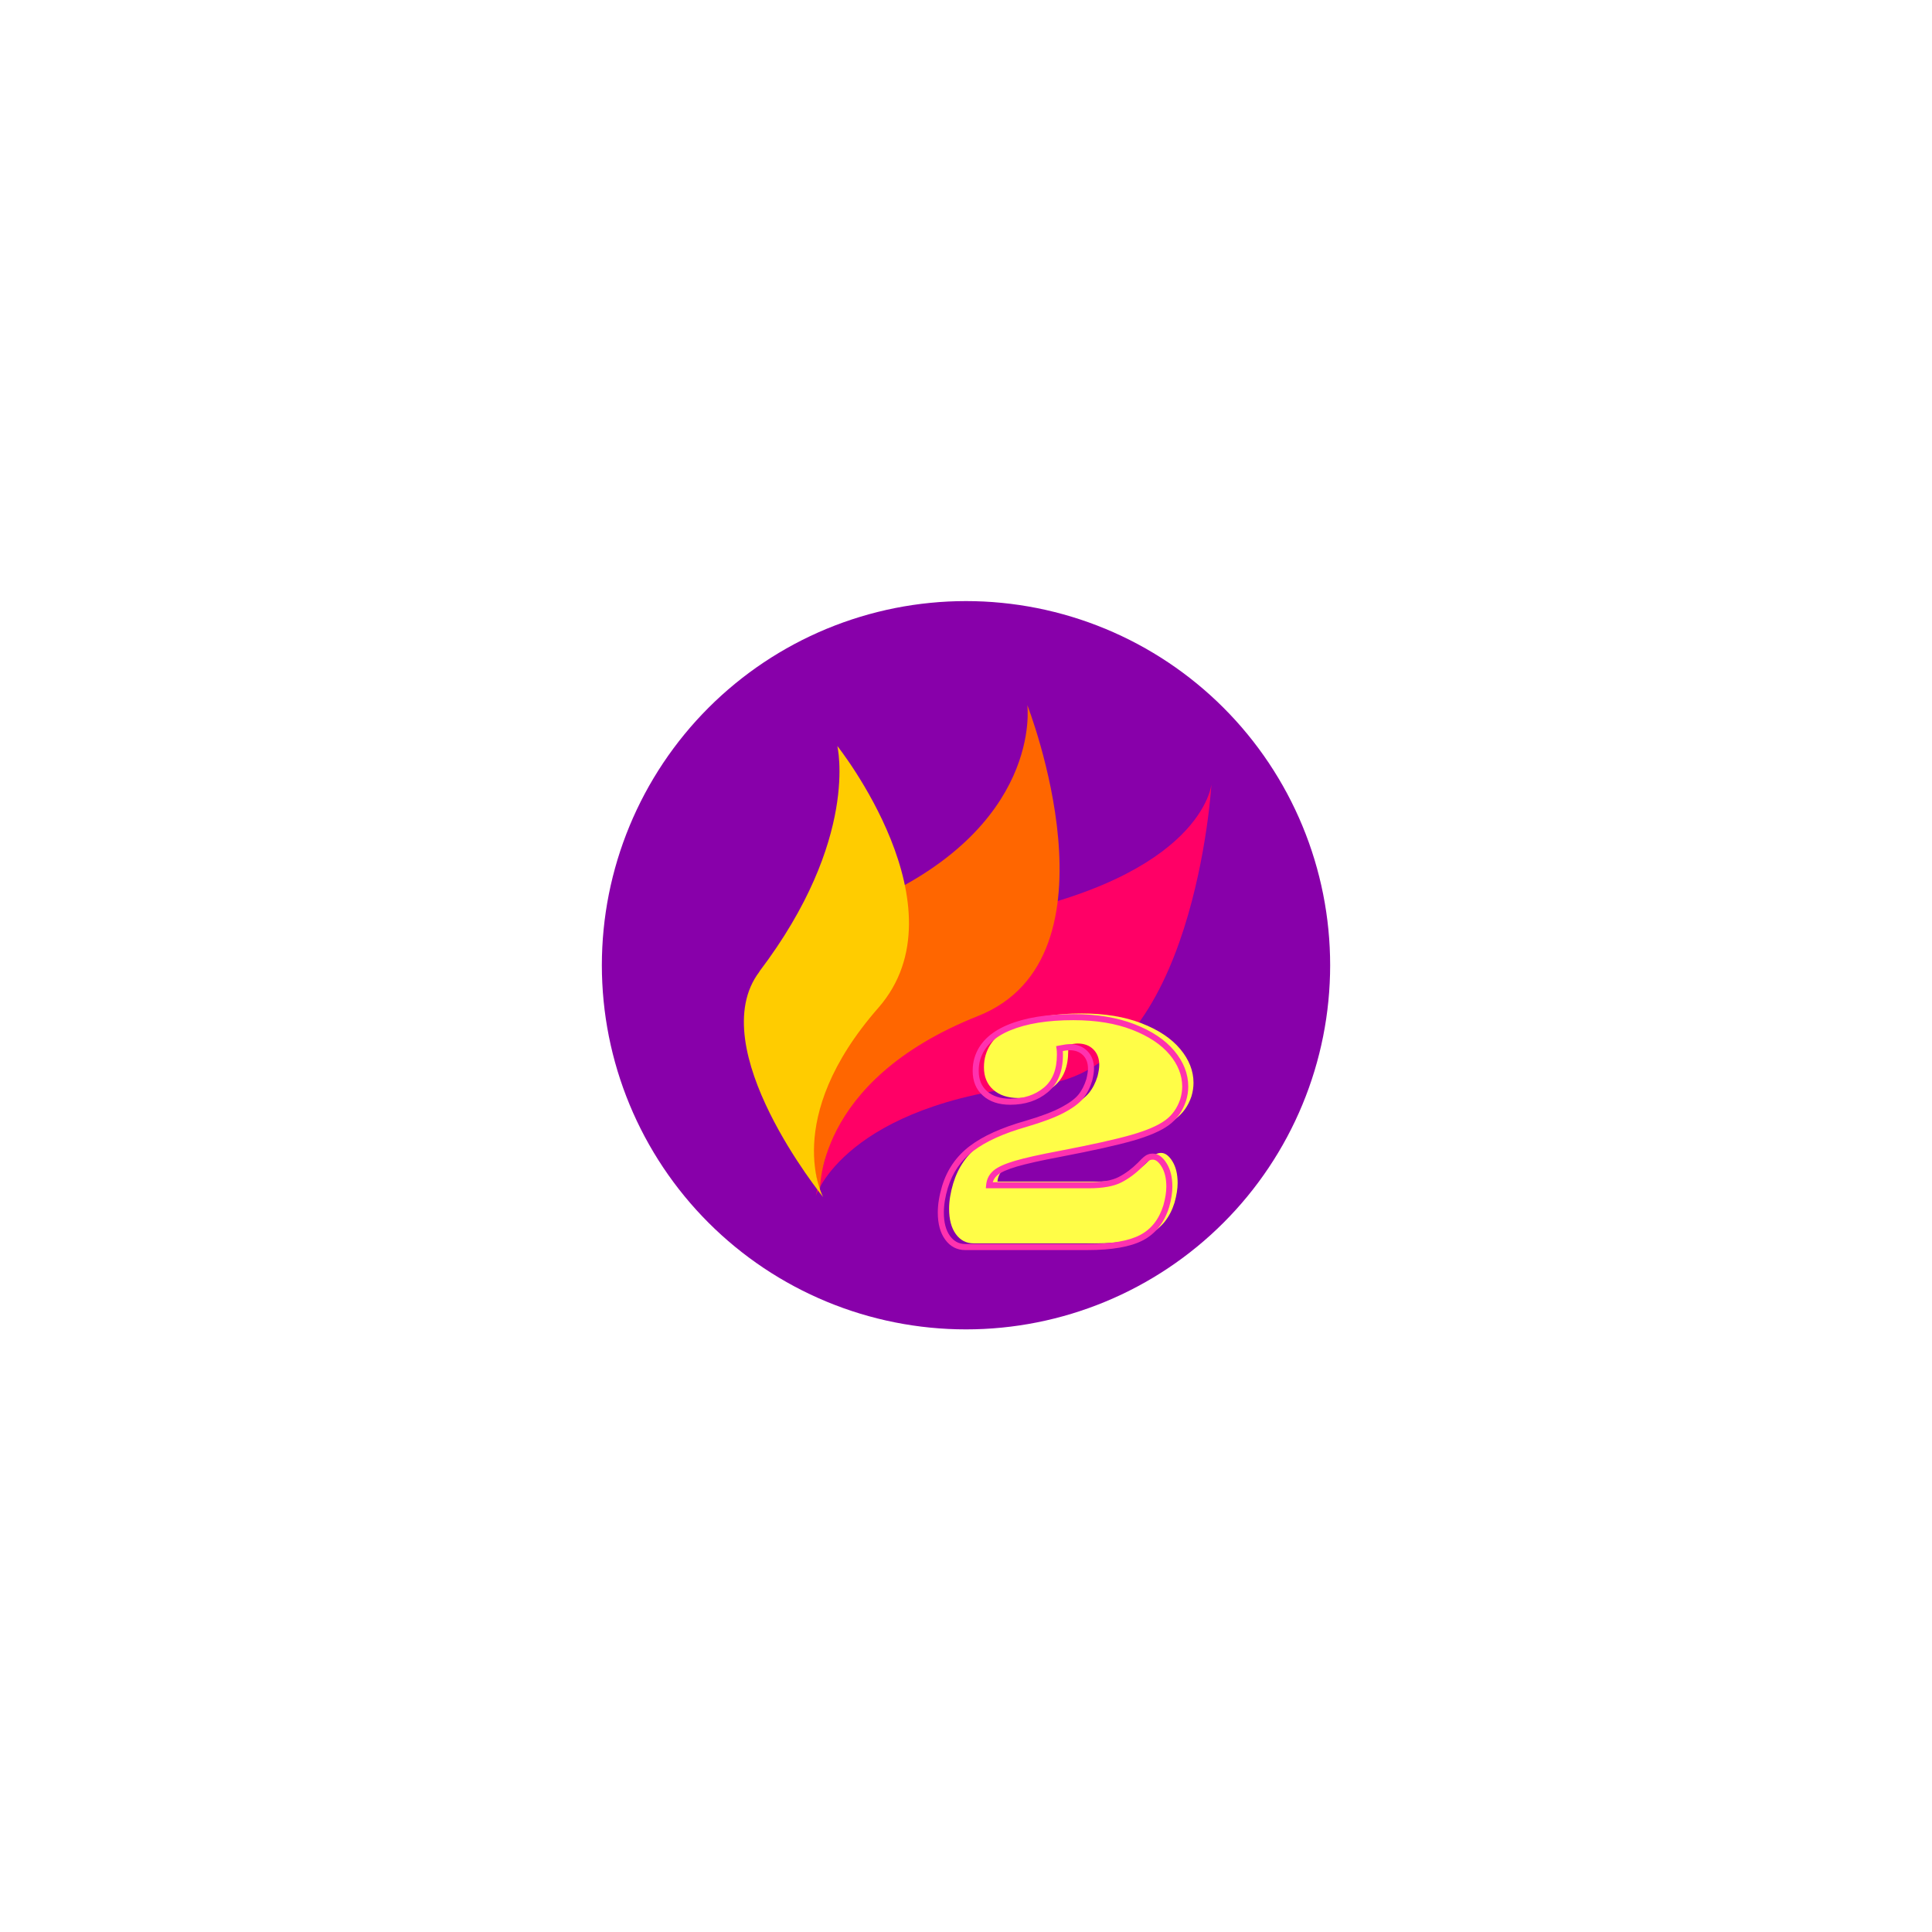
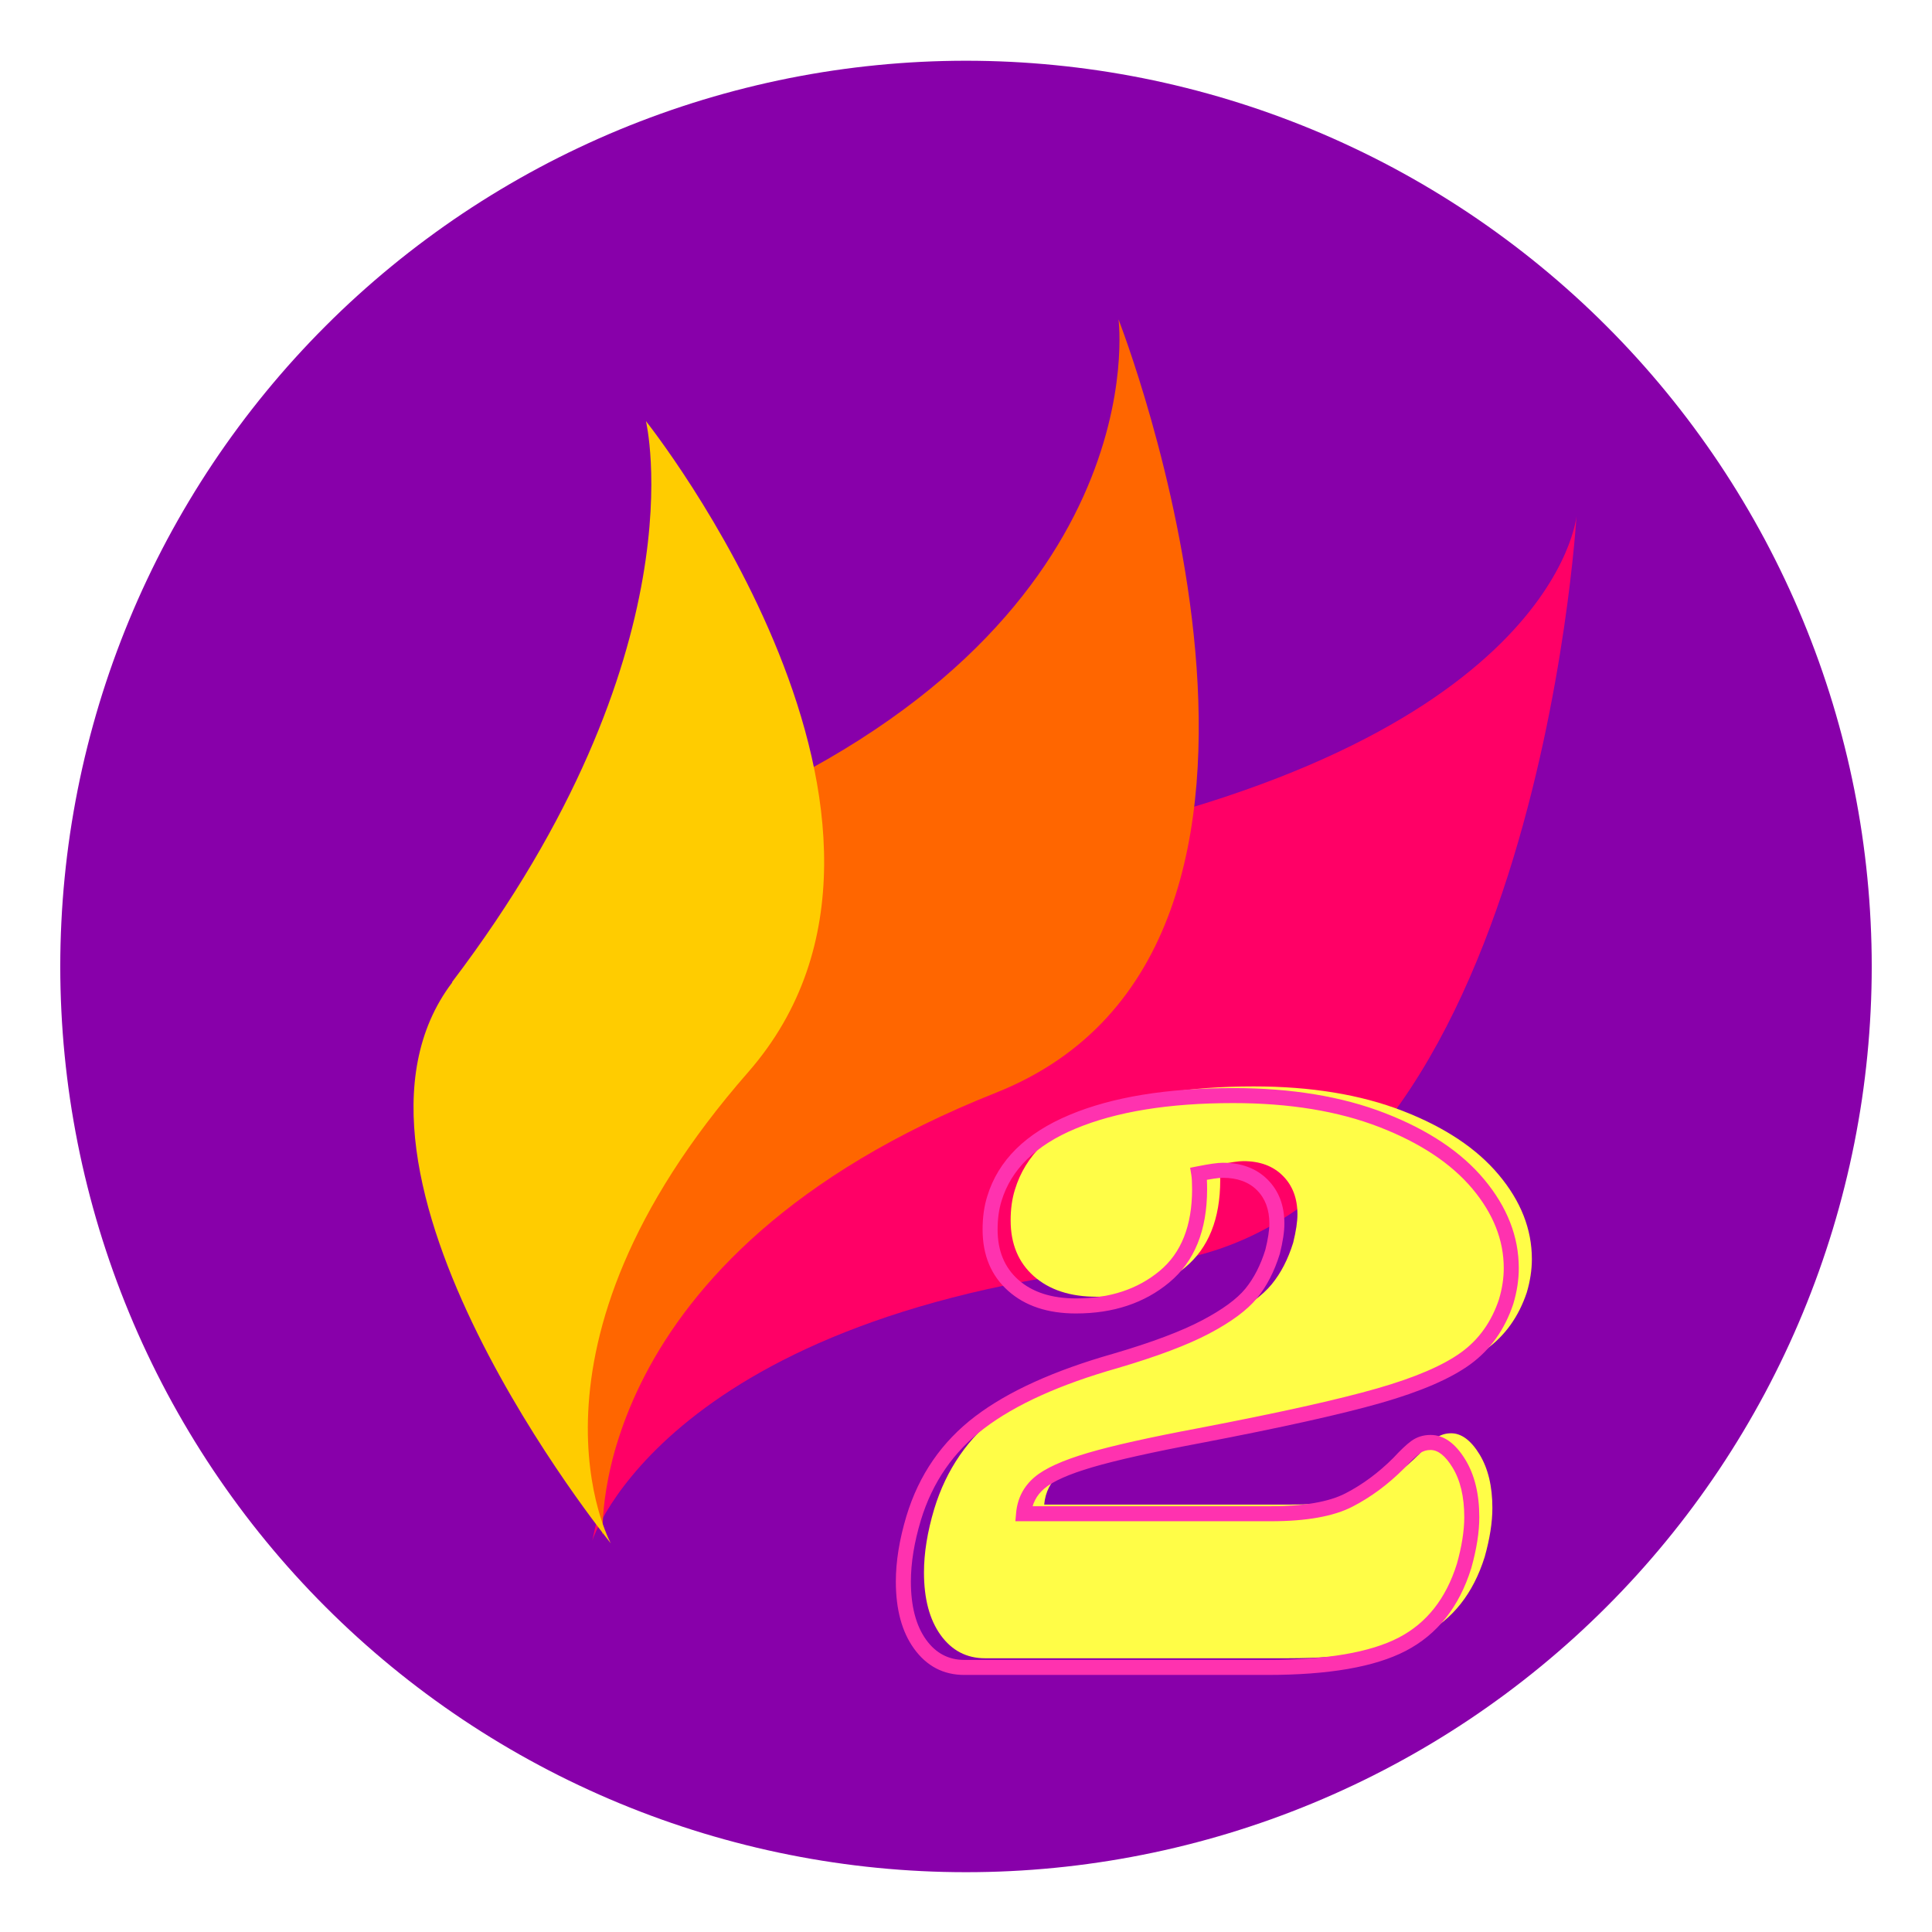
- <svg xmlns="http://www.w3.org/2000/svg" width="64" zoomAndPan="magnify" viewBox="0 0 810 810" height="64" preserveAspectRatio="xMidYMid meet" version="1.0">
+ <svg xmlns="http://www.w3.org/2000/svg" width="64" zoomAndPan="magnify" viewBox="242.17 241.77 325.66 325.66" height="64" preserveAspectRatio="xMidYMid meet" version="1.0">
  <defs>
    <g />
    <clipPath id="4164acbb92">
      <rect x="0" width="113" y="0" height="212" />
    </clipPath>
  </defs>
  <path fill="#8800aa" d="M 405 252.008 C 407.5 252.008 409.996 252.07 412.492 252.191 C 414.988 252.316 417.477 252.5 419.965 252.746 C 422.449 252.988 424.93 253.297 427.402 253.66 C 429.871 254.027 432.332 254.457 434.785 254.941 C 437.234 255.43 439.672 255.977 442.098 256.586 C 444.52 257.191 446.926 257.859 449.316 258.582 C 451.707 259.309 454.082 260.094 456.434 260.934 C 458.785 261.777 461.117 262.676 463.426 263.629 C 465.734 264.586 468.016 265.598 470.273 266.668 C 472.535 267.734 474.766 268.859 476.969 270.035 C 479.172 271.215 481.344 272.445 483.488 273.73 C 485.633 275.016 487.742 276.352 489.82 277.738 C 491.895 279.125 493.938 280.566 495.945 282.055 C 497.953 283.543 499.922 285.078 501.852 286.664 C 503.785 288.25 505.676 289.879 507.527 291.559 C 509.379 293.234 511.188 294.957 512.953 296.727 C 514.723 298.492 516.441 300.301 518.121 302.152 C 519.801 304.004 521.43 305.895 523.016 307.828 C 524.602 309.758 526.137 311.727 527.625 313.734 C 529.113 315.742 530.551 317.781 531.941 319.859 C 533.328 321.938 534.664 324.047 535.949 326.191 C 537.234 328.336 538.465 330.508 539.645 332.711 C 540.82 334.914 541.945 337.145 543.012 339.406 C 544.082 341.664 545.094 343.945 546.047 346.254 C 547.004 348.562 547.902 350.895 548.746 353.246 C 549.586 355.598 550.371 357.969 551.098 360.363 C 551.82 362.754 552.488 365.16 553.094 367.582 C 553.703 370.008 554.25 372.445 554.738 374.895 C 555.223 377.344 555.652 379.805 556.02 382.277 C 556.383 384.75 556.691 387.227 556.934 389.715 C 557.18 392.203 557.363 394.691 557.484 397.188 C 557.609 399.684 557.672 402.18 557.672 404.68 C 557.672 407.18 557.609 409.676 557.484 412.172 C 557.363 414.664 557.18 417.156 556.934 419.645 C 556.691 422.129 556.383 424.609 556.02 427.082 C 555.652 429.551 555.223 432.012 554.738 434.465 C 554.25 436.914 553.703 439.352 553.094 441.773 C 552.488 444.199 551.82 446.605 551.098 448.996 C 550.371 451.387 549.586 453.758 548.746 456.113 C 547.902 458.465 547.004 460.797 546.047 463.105 C 545.094 465.41 544.082 467.695 543.012 469.953 C 541.945 472.211 540.82 474.445 539.645 476.648 C 538.465 478.852 537.234 481.023 535.949 483.168 C 534.664 485.309 533.328 487.422 531.941 489.5 C 530.551 491.574 529.113 493.617 527.625 495.625 C 526.137 497.633 524.602 499.602 523.016 501.531 C 521.43 503.465 519.801 505.355 518.121 507.207 C 516.441 509.059 514.723 510.867 512.953 512.633 C 511.188 514.398 509.379 516.121 507.527 517.801 C 505.676 519.477 503.785 521.109 501.852 522.695 C 499.922 524.281 497.953 525.816 495.945 527.305 C 493.938 528.793 491.895 530.23 489.82 531.621 C 487.742 533.008 485.633 534.344 483.488 535.629 C 481.344 536.914 479.172 538.145 476.969 539.32 C 474.766 540.5 472.535 541.625 470.273 542.691 C 468.016 543.758 465.734 544.773 463.426 545.727 C 461.117 546.684 458.785 547.582 456.434 548.426 C 454.082 549.266 451.707 550.051 449.316 550.777 C 446.926 551.5 444.52 552.168 442.098 552.773 C 439.672 553.383 437.234 553.93 434.785 554.414 C 432.332 554.902 429.871 555.332 427.402 555.695 C 424.93 556.062 422.449 556.371 419.965 556.613 C 417.477 556.859 414.988 557.043 412.492 557.164 C 409.996 557.289 407.5 557.348 405 557.348 C 402.5 557.348 400.004 557.289 397.508 557.164 C 395.012 557.043 392.523 556.859 390.035 556.613 C 387.551 556.371 385.07 556.062 382.598 555.695 C 380.129 555.332 377.668 554.902 375.215 554.414 C 372.766 553.93 370.328 553.383 367.902 552.773 C 365.48 552.168 363.074 551.5 360.684 550.777 C 358.293 550.051 355.918 549.266 353.566 548.426 C 351.215 547.582 348.883 546.684 346.574 545.727 C 344.266 544.773 341.984 543.758 339.727 542.691 C 337.465 541.625 335.234 540.5 333.031 539.32 C 330.828 538.145 328.656 536.914 326.512 535.629 C 324.367 534.344 322.258 533.008 320.18 531.621 C 318.105 530.23 316.062 528.793 314.055 527.305 C 312.047 525.816 310.078 524.281 308.148 522.695 C 306.215 521.109 304.324 519.477 302.473 517.801 C 300.621 516.121 298.812 514.398 297.047 512.633 C 295.277 510.867 293.559 509.059 291.879 507.207 C 290.199 505.355 288.57 503.465 286.984 501.531 C 285.398 499.602 283.863 497.633 282.375 495.625 C 280.887 493.617 279.449 491.574 278.059 489.5 C 276.672 487.422 275.336 485.309 274.051 483.168 C 272.766 481.023 271.535 478.852 270.355 476.648 C 269.18 474.445 268.055 472.211 266.988 469.953 C 265.918 467.695 264.906 465.41 263.953 463.105 C 262.996 460.797 262.098 458.465 261.254 456.113 C 260.414 453.758 259.629 451.387 258.902 448.996 C 258.18 446.605 257.512 444.199 256.906 441.773 C 256.297 439.352 255.75 436.914 255.262 434.465 C 254.777 432.012 254.348 429.551 253.98 427.082 C 253.617 424.609 253.309 422.129 253.066 419.645 C 252.82 417.156 252.637 414.664 252.516 412.172 C 252.391 409.676 252.328 407.18 252.328 404.68 C 252.328 402.18 252.391 399.684 252.516 397.188 C 252.637 394.691 252.82 392.203 253.066 389.715 C 253.309 387.227 253.617 384.75 253.98 382.277 C 254.348 379.805 254.777 377.344 255.262 374.895 C 255.75 372.445 256.297 370.008 256.906 367.582 C 257.512 365.16 258.18 362.754 258.902 360.363 C 259.629 357.969 260.414 355.598 261.254 353.246 C 262.098 350.895 262.996 348.562 263.953 346.254 C 264.906 343.945 265.918 341.664 266.988 339.406 C 268.055 337.145 269.18 334.914 270.355 332.711 C 271.535 330.508 272.766 328.336 274.051 326.191 C 275.336 324.047 276.672 321.938 278.059 319.859 C 279.449 317.781 280.887 315.742 282.375 313.734 C 283.863 311.727 285.398 309.758 286.984 307.828 C 288.57 305.895 290.199 304.004 291.879 302.152 C 293.559 300.301 295.277 298.492 297.047 296.727 C 298.812 294.957 300.621 293.234 302.473 291.559 C 304.324 289.879 306.215 288.25 308.148 286.664 C 310.078 285.078 312.047 283.543 314.055 282.055 C 316.062 280.566 318.105 279.125 320.18 277.738 C 322.258 276.352 324.367 275.016 326.512 273.73 C 328.656 272.445 330.828 271.215 333.031 270.035 C 335.234 268.859 337.465 267.734 339.727 266.668 C 341.984 265.598 344.266 264.586 346.574 263.629 C 348.883 262.676 351.215 261.777 353.566 260.934 C 355.918 260.094 358.293 259.309 360.684 258.582 C 363.074 257.859 365.48 257.191 367.902 256.586 C 370.328 255.977 372.766 255.43 375.215 254.941 C 377.668 254.457 380.129 254.027 382.598 253.66 C 385.07 253.297 387.551 252.988 390.035 252.746 C 392.523 252.5 395.012 252.316 397.508 252.191 C 400.004 252.07 402.5 252.008 405 252.008 Z M 405 252.008 " fill-opacity="1" fill-rule="nonzero" />
  <path fill="#ff0066" d="M 415.98 384.469 C 504.5 367.383 507.902 328.777 507.902 328.777 C 507.902 328.777 500.93 448.422 436.238 454.75 C 354.258 462.773 342.012 501.445 342.012 501.445 C 342.012 501.445 363.934 394.516 415.98 384.469 Z M 415.98 384.469 " fill-opacity="1" fill-rule="nonzero" />
  <path fill="#ff6600" d="M 362.57 379.188 C 437.574 347.43 430.707 295.605 430.707 295.605 C 430.707 295.605 472.117 401.32 410.035 425.965 C 340.684 453.496 343.77 500.527 343.77 500.527 C 343.77 500.527 318.516 397.848 362.57 379.191 Z M 362.57 379.188 " fill-opacity="1" fill-rule="nonzero" />
  <path fill="#ffcc00" d="M 318.383 407.293 C 360.523 351.723 351.047 312.75 351.047 312.75 C 351.047 312.75 405 380.449 368.297 422.48 C 327.254 469.324 345.129 501.914 345.129 501.914 C 345.129 501.914 294.211 439.262 318.383 407.391 Z M 318.383 407.293 " fill-opacity="1" fill-rule="nonzero" />
  <g transform="matrix(1, 0, 0, 1, 391, 374)">
    <g clip-path="url(#4164acbb92)">
      <g fill="#fffd47" fill-opacity="1">
        <g transform="translate(5.321658, 147.2877)">
          <g>
            <path d="M 57.172 -96.391 C 66.816 -96.391 75.188 -95.016 82.281 -92.266 C 89.375 -89.516 94.773 -85.922 98.484 -81.484 C 102.203 -77.047 104.062 -72.316 104.062 -67.297 C 104.062 -65.461 103.773 -63.582 103.203 -61.656 C 101.848 -57.602 99.578 -54.414 96.391 -52.094 C 93.203 -49.781 88.328 -47.68 81.766 -45.797 C 75.211 -43.922 65.133 -41.68 51.531 -39.078 C 43.32 -37.535 37.164 -36.16 33.062 -34.953 C 28.969 -33.742 26.125 -32.461 24.531 -31.109 C 22.938 -29.766 22.047 -28.031 21.859 -25.906 L 63.531 -25.906 C 69.32 -25.906 73.711 -26.676 76.703 -28.219 C 79.703 -29.758 82.504 -31.836 85.109 -34.453 C 86.266 -35.703 87.203 -36.594 87.922 -37.125 C 88.648 -37.656 89.492 -37.922 90.453 -37.922 C 92.191 -37.922 93.785 -36.738 95.234 -34.375 C 96.68 -32.008 97.406 -28.992 97.406 -25.328 C 97.406 -22.91 96.973 -20.16 96.109 -17.078 C 94.172 -10.898 90.691 -6.508 85.672 -3.906 C 80.66 -1.301 73.086 0 62.953 0 L 11.875 0 C 8.781 0 6.289 -1.301 4.406 -3.906 C 2.531 -6.508 1.594 -10.031 1.594 -14.469 C 1.594 -17.75 2.172 -21.32 3.328 -25.188 C 5.359 -31.844 9.07 -37.219 14.469 -41.312 C 19.875 -45.414 27.5 -48.867 37.344 -51.672 C 43.906 -53.598 48.969 -55.5 52.531 -57.375 C 56.102 -59.258 58.66 -61.145 60.203 -63.031 C 61.754 -64.914 62.961 -67.254 63.828 -70.047 C 64.305 -71.984 64.547 -73.578 64.547 -74.828 C 64.547 -77.523 63.723 -79.691 62.078 -81.328 C 60.441 -82.973 58.227 -83.797 55.438 -83.797 C 54.664 -83.797 53.312 -83.602 51.375 -83.219 C 51.477 -82.645 51.531 -81.773 51.531 -80.609 C 51.531 -74.055 49.551 -69.141 45.594 -65.859 C 41.633 -62.578 36.664 -60.938 30.688 -60.938 C 26.25 -60.938 22.723 -62.094 20.109 -64.406 C 17.504 -66.719 16.203 -69.852 16.203 -73.812 C 16.203 -75.738 16.445 -77.477 16.938 -79.031 C 18.676 -84.719 23.066 -89.031 30.109 -91.969 C 37.148 -94.914 46.172 -96.391 57.172 -96.391 Z M 57.172 -96.391 " />
          </g>
        </g>
      </g>
      <g fill="#ff32af" fill-opacity="1">
        <g transform="translate(1.850915, 148.833)">
          <g>
            <path d="M 57.168 -97.656 C 66.977 -97.656 75.496 -96.254 82.738 -93.445 C 90.031 -90.617 95.605 -86.902 99.461 -82.297 C 103.371 -77.621 105.328 -72.625 105.328 -67.301 C 105.328 -65.344 105.02 -63.34 104.406 -61.293 L 104.398 -61.273 L 104.395 -61.254 C 102.957 -56.945 100.539 -53.555 97.137 -51.078 C 93.832 -48.676 88.828 -46.512 82.121 -44.59 C 75.523 -42.699 65.402 -40.445 51.762 -37.832 C 43.602 -36.297 37.488 -34.93 33.43 -33.738 C 29.5 -32.582 26.809 -31.387 25.352 -30.152 C 24.023 -29.023 23.277 -27.57 23.117 -25.793 L 21.855 -25.906 L 21.855 -27.172 L 63.535 -27.172 C 69.121 -27.172 73.316 -27.898 76.125 -29.348 C 79 -30.832 81.695 -32.828 84.207 -35.34 L 85.102 -34.445 L 84.172 -35.305 C 85.383 -36.617 86.387 -37.566 87.176 -38.145 C 88.121 -38.84 89.215 -39.188 90.457 -39.188 C 92.668 -39.188 94.617 -37.801 96.312 -35.035 C 97.883 -32.469 98.672 -29.23 98.672 -25.328 C 98.672 -22.801 98.219 -19.934 97.32 -16.734 L 97.316 -16.719 L 97.309 -16.699 C 95.273 -10.191 91.594 -5.551 86.266 -2.785 C 81.062 -0.082 73.297 1.266 62.957 1.266 L 11.867 1.266 C 8.348 1.266 5.523 -0.211 3.387 -3.168 C 1.348 -5.992 0.324 -9.762 0.324 -14.473 C 0.324 -17.879 0.922 -21.57 2.117 -25.547 C 4.223 -32.469 8.086 -38.062 13.707 -42.328 C 19.238 -46.527 27 -50.047 36.992 -52.887 C 43.469 -54.789 48.453 -56.664 51.945 -58.508 C 55.367 -60.309 57.793 -62.082 59.23 -63.832 C 60.668 -65.586 61.797 -67.785 62.617 -70.426 L 63.824 -70.051 L 62.598 -70.355 C 63.055 -72.188 63.285 -73.676 63.285 -74.824 C 63.285 -77.176 62.586 -79.051 61.195 -80.441 C 59.801 -81.836 57.879 -82.531 55.434 -82.531 C 54.742 -82.531 53.477 -82.348 51.629 -81.977 L 51.379 -83.219 L 52.629 -83.43 C 52.738 -82.781 52.789 -81.844 52.789 -80.613 C 52.789 -73.656 50.66 -68.41 46.398 -64.879 C 42.207 -61.402 36.969 -59.664 30.684 -59.664 C 25.922 -59.664 22.121 -60.93 19.277 -63.457 C 16.387 -66.027 14.945 -69.477 14.945 -73.812 C 14.945 -75.871 15.203 -77.734 15.727 -79.402 C 17.574 -85.469 22.207 -90.047 29.617 -93.145 C 36.816 -96.152 46 -97.656 57.168 -97.656 Z M 57.168 -95.125 C 46.34 -95.125 37.48 -93.684 30.594 -90.809 C 23.914 -88.02 19.766 -83.965 18.141 -78.645 C 17.699 -77.223 17.477 -75.613 17.477 -73.812 C 17.477 -70.234 18.637 -67.414 20.957 -65.352 C 23.324 -63.25 26.566 -62.199 30.684 -62.199 C 36.359 -62.199 41.059 -63.742 44.781 -66.828 C 48.434 -69.855 50.258 -74.449 50.258 -80.613 C 50.258 -81.703 50.215 -82.5 50.129 -83.012 L 49.93 -84.223 L 51.133 -84.461 C 53.145 -84.863 54.578 -85.066 55.434 -85.066 C 58.578 -85.066 61.098 -84.121 62.984 -82.234 C 64.871 -80.348 65.816 -77.879 65.816 -74.824 C 65.816 -73.469 65.562 -71.773 65.055 -69.742 L 65.047 -69.707 L 65.035 -69.676 C 64.117 -66.719 62.836 -64.234 61.188 -62.227 C 59.535 -60.215 56.848 -58.227 53.129 -56.266 C 49.484 -54.344 44.336 -52.406 37.688 -50.449 C 27.996 -47.695 20.516 -44.316 15.238 -40.312 C 10.055 -36.375 6.488 -31.211 4.543 -24.82 C 3.418 -21.078 2.859 -17.629 2.859 -14.473 C 2.859 -10.309 3.719 -7.031 5.441 -4.648 C 7.07 -2.395 9.211 -1.266 11.867 -1.266 L 62.957 -1.266 C 72.883 -1.266 80.262 -2.52 85.098 -5.031 C 89.801 -7.477 93.066 -11.617 94.891 -17.457 L 96.102 -17.078 L 94.883 -17.422 C 95.719 -20.398 96.137 -23.031 96.137 -25.328 C 96.137 -28.758 95.477 -31.551 94.152 -33.711 C 92.953 -35.672 91.719 -36.652 90.457 -36.652 C 89.77 -36.652 89.172 -36.469 88.672 -36.102 C 88.016 -35.621 87.133 -34.781 86.031 -33.586 L 86.016 -33.566 L 85.996 -33.551 C 83.301 -30.852 80.395 -28.699 77.289 -27.098 C 74.113 -25.461 69.531 -24.641 63.535 -24.641 L 20.469 -24.641 L 20.594 -26.02 C 20.816 -28.488 21.855 -30.508 23.711 -32.082 C 25.441 -33.551 28.441 -34.91 32.715 -36.168 C 36.855 -37.387 43.047 -38.77 51.285 -40.32 C 64.852 -42.918 74.898 -45.152 81.422 -47.023 C 87.84 -48.863 92.582 -50.898 95.645 -53.129 C 98.609 -55.285 100.727 -58.262 101.992 -62.055 L 103.191 -61.656 L 101.98 -62.02 C 102.523 -63.832 102.793 -65.59 102.793 -67.301 C 102.793 -72.012 101.035 -76.469 97.52 -80.672 C 93.941 -84.941 88.711 -88.414 81.82 -91.086 C 74.875 -93.777 66.66 -95.125 57.168 -95.125 Z M 57.168 -95.125 " />
          </g>
        </g>
      </g>
    </g>
  </g>
</svg>
